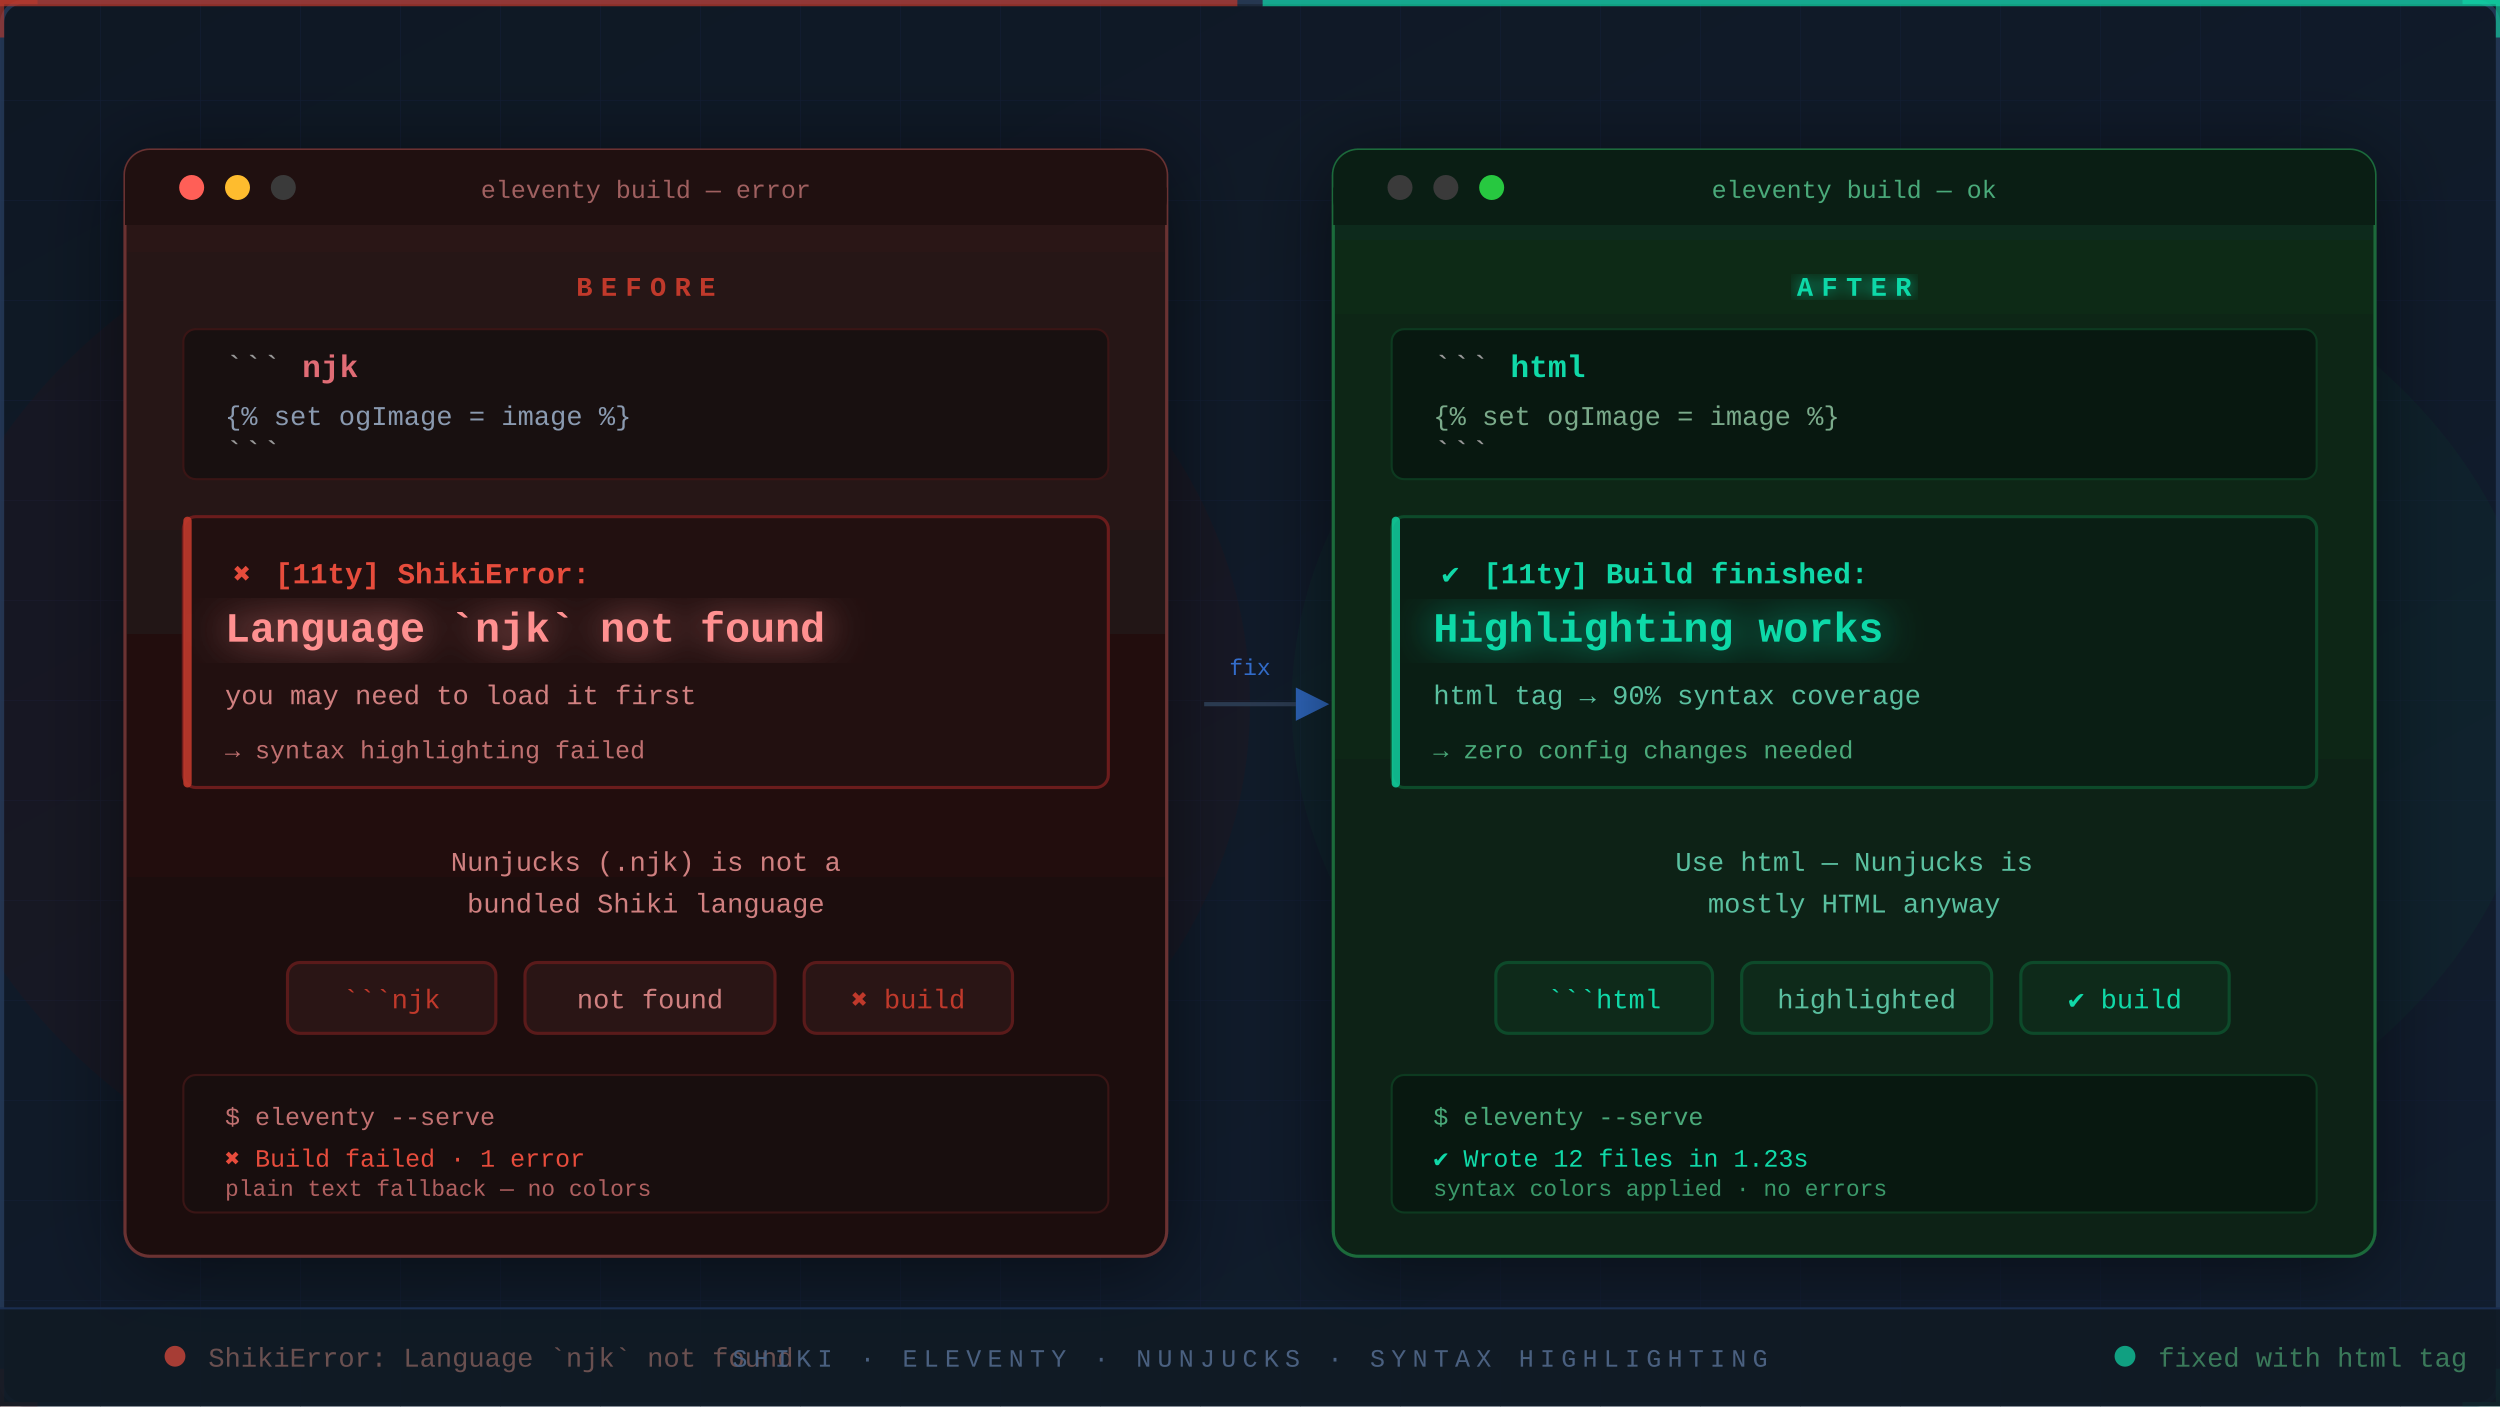
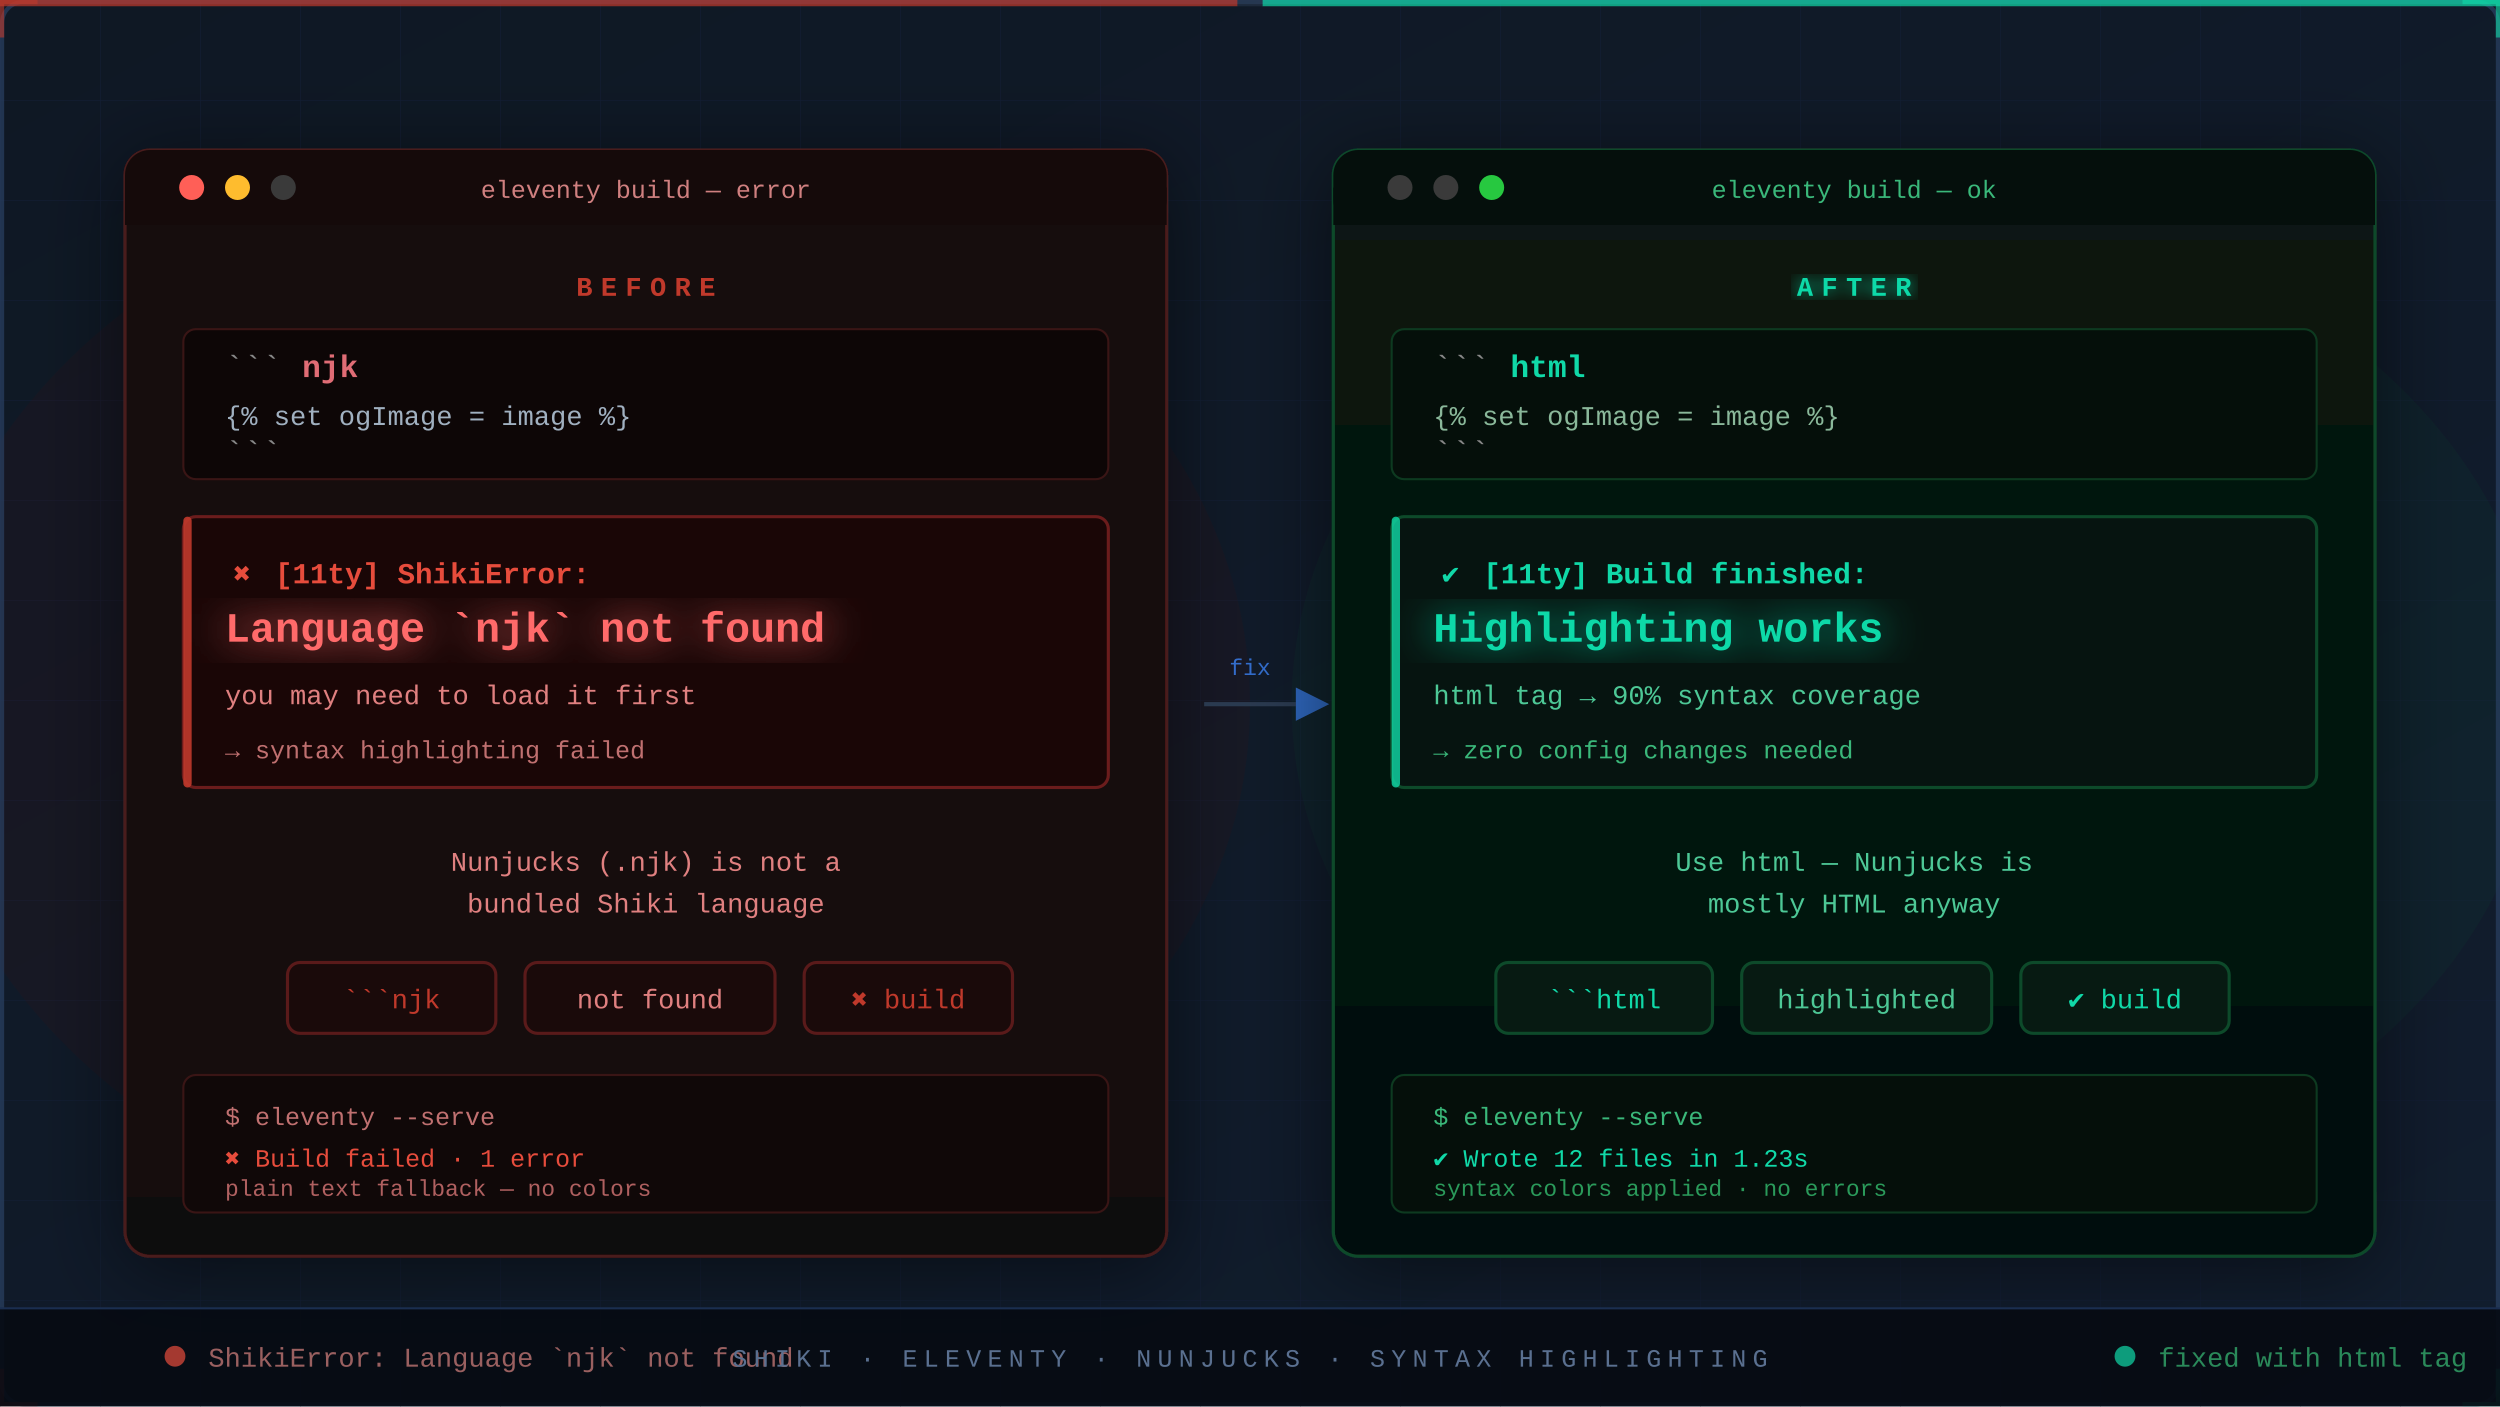
<svg xmlns="http://www.w3.org/2000/svg" width="1200" height="675" viewBox="0 0 1200 675">
  <defs>
    <linearGradient id="bg" x1="0%" y1="0%" x2="100%" y2="100%">
-       <stop offset="0%" stop-color="#0F1824" />
-       <stop offset="100%" stop-color="#111D2E" />
+       <stop offset="0%" style="stop-color:#0F1824" />
+       <stop offset="100%" style="stop-color:#111D2E" />
    </linearGradient>
    <linearGradient id="leftPanel" x1="0%" y1="0%" x2="0%" y2="100%">
-       <stop offset="0%" stop-color="#2A1515" />
-       <stop offset="100%" stop-color="#1A0D0D" />
+       <stop offset="0%" style="stop-color:#1A0D0D" />
+       <stop offset="100%" style="stop-color:#110808" />
    </linearGradient>
    <linearGradient id="rightPanel" x1="0%" y1="0%" x2="0%" y2="100%">
-       <stop offset="0%" stop-color="#0E2A1A" />
-       <stop offset="100%" stop-color="#082014" />
+       <stop offset="0%" style="stop-color:#071A12" />
+       <stop offset="100%" style="stop-color:#050F0C" />
    </linearGradient>
    <pattern id="grid" width="48" height="48" patternUnits="userSpaceOnUse">
      <path d="M 48 0 L 0 0 0 48" fill="none" stroke="#131F35" stroke-width="0.6" />
    </pattern>
    <filter id="redGlow" x="-30%" y="-30%" width="160%" height="160%">
      <feGaussianBlur stdDeviation="10" result="blur" />
      <feMerge>
        <feMergeNode in="blur" />
        <feMergeNode in="SourceGraphic" />
      </feMerge>
    </filter>
    <filter id="mintGlow" x="-30%" y="-30%" width="160%" height="160%">
      <feGaussianBlur stdDeviation="10" result="blur" />
      <feMerge>
        <feMergeNode in="blur" />
        <feMergeNode in="SourceGraphic" />
      </feMerge>
    </filter>
    <filter id="softShadow">
      <feDropShadow dx="0" dy="6" stdDeviation="20" flood-color="#000" flood-opacity="0.5" />
    </filter>
    <filter id="subtleGlow" x="-5%" y="-20%" width="110%" height="140%">
      <feGaussianBlur stdDeviation="4" result="blur" />
      <feMerge>
        <feMergeNode in="blur" />
        <feMergeNode in="SourceGraphic" />
      </feMerge>
    </filter>
    <filter id="outerLift" x="-2%" y="-2%" width="104%" height="104%">
      <feDropShadow dx="0" dy="4" stdDeviation="12" flood-color="#000" flood-opacity="0.18" />
    </filter>
  </defs>
  <rect width="1200" height="675" fill="url(#bg)" />
  <rect width="1200" height="675" fill="url(#grid)" />
  <ellipse cx="280" cy="338" rx="320" ry="260" fill="#4A0A0A" opacity="0.12" />
  <ellipse cx="920" cy="338" rx="300" ry="240" fill="#0A4A30" opacity="0.14" />
  <rect x="1" y="1" width="1198" height="673" rx="10" ry="10" fill="none" stroke="#2A3F62" stroke-width="2" opacity="0.7" filter="url(#outerLift)" />
  <path d="M 1 18 L 1 1 L 18 1" fill="none" stroke="#C0392B" stroke-width="2" opacity="0.6" />
  <path d="M 1182 1 L 1199 1 L 1199 18" fill="none" stroke="#10D9A8" stroke-width="2" opacity="0.6" />
  <path d="M 1 657 L 1 674 L 18 674" fill="none" stroke="#C0392B" stroke-width="2" opacity="0.5" />
  <path d="M 1182 674 L 1199 674 L 1199 657" fill="none" stroke="#10D9A8" stroke-width="2" opacity="0.5" />
  <rect x="0" y="0" width="594" height="3" fill="#C0392B" opacity="0.7" />
  <rect x="606" y="0" width="594" height="3" fill="#10D9A8" opacity="0.7" />
  <rect x="594" y="0" width="12" height="3" fill="#2A3A50" opacity="0.5" />
-   <rect x="60" y="72" width="500" height="531" rx="12" fill="url(#leftPanel)" stroke="#6B3030" stroke-width="1.5" filter="url(#softShadow)" />
-   <rect x="60" y="72" width="500" height="36" rx="12" fill="#201010" />
-   <rect x="60" y="90" width="500" height="18" fill="#201010" />
+   <rect x="60" y="72" width="500" height="531" rx="12" fill="url(#leftPanel)" stroke="#4A1A1A" stroke-width="1.5" filter="url(#softShadow)" />
+   <rect x="60" y="72" width="500" height="36" rx="12" fill="#150A0A" />
+   <rect x="60" y="90" width="500" height="18" fill="#150A0A" />
  <circle cx="92" cy="90" r="6" fill="#FF5F57" />
  <circle cx="114" cy="90" r="6" fill="#FEBC2E" />
  <circle cx="136" cy="90" r="6" fill="#3A3A3A" />
-   <text x="310" y="95" font-family="Courier New, Courier, monospace" font-size="12" fill="#A06060" text-anchor="middle">eleventy build — error</text>
-   <text x="310" y="142" font-family="Courier New, Courier, monospace" font-size="13" font-weight="bold" fill="#C0392B" text-anchor="middle" letter-spacing="4">BEFORE</text>
-   <rect x="88" y="158" width="444" height="72" rx="6" fill="#181010" stroke="#3A1515" stroke-width="1" />
-   <text x="108" y="181" font-family="Courier New, Courier, monospace" font-size="15" fill="#999">```</text>
-   <text x="145" y="181" font-family="Courier New, Courier, monospace" font-size="15" fill="#E06C75" font-weight="bold">njk</text>
-   <text x="108" y="204" font-family="Courier New, Courier, monospace" font-size="13" fill="#8A9AB0">{% set ogImage = image %}</text>
-   <text x="108" y="222" font-family="Courier New, Courier, monospace" font-size="15" fill="#999">```</text>
-   <rect x="88" y="248" width="444" height="130" rx="6" fill="#221010" stroke="#6B1C1C" stroke-width="1.5" />
+   <text x="310" y="95" font-family="'Courier New', Courier, monospace" font-size="12" fill="#D08080" text-anchor="middle">eleventy build — error</text>
+   <text x="310" y="142" font-family="'Courier New', Courier, monospace" font-size="13" font-weight="bold" fill="#C0392B" text-anchor="middle" letter-spacing="4">BEFORE</text>
+   <rect x="88" y="158" width="444" height="72" rx="6" fill="#0D0606" stroke="#3A1515" stroke-width="1" />
+   <text x="108" y="181" font-family="'Courier New', Courier, monospace" font-size="15" fill="#888">```</text>
+   <text x="145" y="181" font-family="'Courier New', Courier, monospace" font-size="15" fill="#E06C75" font-weight="bold">njk</text>
+   <text x="108" y="204" font-family="'Courier New', Courier, monospace" font-size="13" fill="#A0B0C0">{% set ogImage = image %}</text>
+   <text x="108" y="222" font-family="'Courier New', Courier, monospace" font-size="15" fill="#888">```</text>
+   <rect x="88" y="248" width="444" height="130" rx="6" fill="#1A0606" stroke="#6B1C1C" stroke-width="1.5" />
  <rect x="88" y="248" width="4" height="130" rx="2" fill="#C0392B" opacity="0.9" />
-   <text x="112" y="280" font-family="Courier New, Courier, monospace" font-size="14" fill="#E74C3C">✖</text>
-   <text x="132" y="280" font-family="Courier New, Courier, monospace" font-size="14" fill="#E74C3C" font-weight="bold">[11ty] ShikiError:</text>
-   <text x="108" y="308" font-family="Courier New, Courier, monospace" font-size="20" fill="#FF9090" font-weight="bold" filter="url(#redGlow)">Language `njk` not found</text>
-   <text x="108" y="338" font-family="Courier New, Courier, monospace" font-size="13" fill="#D08080">you may need to load it first</text>
-   <text x="108" y="364" font-family="Courier New, Courier, monospace" font-size="12" fill="#C07070">→ syntax highlighting failed</text>
-   <text x="310" y="418" font-family="Courier New, Courier, monospace" font-size="13" fill="#D08080" text-anchor="middle">Nunjucks (.njk) is not a</text>
-   <text x="310" y="438" font-family="Courier New, Courier, monospace" font-size="13" fill="#D08080" text-anchor="middle">bundled Shiki language</text>
-   <rect x="138" y="462" width="100" height="34" rx="6" fill="#2A1515" stroke="#5A1A1A" stroke-width="1.5" />
-   <text x="188" y="484" font-family="Courier New, Courier, monospace" font-size="13" fill="#C0392B" text-anchor="middle">```njk</text>
-   <rect x="252" y="462" width="120" height="34" rx="6" fill="#2A1515" stroke="#5A1A1A" stroke-width="1.5" />
-   <text x="312" y="484" font-family="Courier New, Courier, monospace" font-size="13" fill="#D08080" text-anchor="middle">not found</text>
-   <rect x="386" y="462" width="100" height="34" rx="6" fill="#2A1515" stroke="#5A1A1A" stroke-width="1.5" />
-   <text x="436" y="484" font-family="Courier New, Courier, monospace" font-size="13" fill="#C0392B" text-anchor="middle">✖ build</text>
-   <rect x="88" y="516" width="444" height="66" rx="6" fill="#180E0E" stroke="#3A1515" stroke-width="1" />
-   <text x="108" y="540" font-family="Courier New, Courier, monospace" font-size="12" fill="#C07070">$ eleventy --serve</text>
-   <text x="108" y="560" font-family="Courier New, Courier, monospace" font-size="12" fill="#E74C3C">✖ Build failed · 1 error</text>
-   <text x="108" y="574" font-family="Courier New, Courier, monospace" font-size="11" fill="#B06060">plain text fallback — no colors</text>
+   <text x="112" y="280" font-family="'Courier New', Courier, monospace" font-size="14" fill="#E74C3C">✖</text>
+   <text x="132" y="280" font-family="'Courier New', Courier, monospace" font-size="14" fill="#E74C3C" font-weight="bold">[11ty] ShikiError:</text>
+   <text x="108" y="308" font-family="'Courier New', Courier, monospace" font-size="20" fill="#FF6B6B" font-weight="bold" filter="url(#redGlow)">Language `njk` not found</text>
+   <text x="108" y="338" font-family="'Courier New', Courier, monospace" font-size="13" fill="#E08080">you may need to load it first</text>
+   <text x="108" y="364" font-family="'Courier New', Courier, monospace" font-size="12" fill="#C07070">→ syntax highlighting failed</text>
+   <text x="310" y="418" font-family="'Courier New', Courier, monospace" font-size="13" fill="#E08080" text-anchor="middle">Nunjucks (.njk) is not a</text>
+   <text x="310" y="438" font-family="'Courier New', Courier, monospace" font-size="13" fill="#E08080" text-anchor="middle">bundled Shiki language</text>
+   <rect x="138" y="462" width="100" height="34" rx="6" fill="#1A0A0A" stroke="#5A1A1A" stroke-width="1.5" />
+   <text x="188" y="484" font-family="'Courier New', Courier, monospace" font-size="13" fill="#C0392B" text-anchor="middle">```njk</text>
+   <rect x="252" y="462" width="120" height="34" rx="6" fill="#1A0A0A" stroke="#5A1A1A" stroke-width="1.5" />
+   <text x="312" y="484" font-family="'Courier New', Courier, monospace" font-size="13" fill="#E08080" text-anchor="middle">not found</text>
+   <rect x="386" y="462" width="100" height="34" rx="6" fill="#1A0A0A" stroke="#5A1A1A" stroke-width="1.5" />
+   <text x="436" y="484" font-family="'Courier New', Courier, monospace" font-size="13" fill="#C0392B" text-anchor="middle">✖ build</text>
+   <rect x="88" y="516" width="444" height="66" rx="6" fill="#100808" stroke="#3A1515" stroke-width="1" />
+   <text x="108" y="540" font-family="'Courier New', Courier, monospace" font-size="12" fill="#C07070">$ eleventy --serve</text>
+   <text x="108" y="560" font-family="'Courier New', Courier, monospace" font-size="12" fill="#E74C3C">✖ Build failed · 1 error</text>
+   <text x="108" y="574" font-family="'Courier New', Courier, monospace" font-size="11" fill="#B06060">plain text fallback — no colors</text>
  <line x1="578" y1="338" x2="622" y2="338" stroke="#2A3A50" stroke-width="2" />
  <polygon points="622,330 638,338 622,346" fill="#3B82F6" opacity="0.7" />
-   <text x="600" y="324" font-family="Courier New, Courier, monospace" font-size="11" fill="#3B82F6" text-anchor="middle" opacity="0.8">fix</text>
-   <rect x="640" y="72" width="500" height="531" rx="12" fill="url(#rightPanel)" stroke="#1A6A3A" stroke-width="1.5" filter="url(#softShadow)" />
-   <rect x="640" y="72" width="500" height="36" rx="12" fill="#0A1E14" />
-   <rect x="640" y="90" width="500" height="18" fill="#0A1E14" />
+   <text x="600" y="324" font-family="'Courier New', Courier, monospace" font-size="11" fill="#3B82F6" text-anchor="middle" opacity="0.8">fix</text>
+   <rect x="640" y="72" width="500" height="531" rx="12" fill="url(#rightPanel)" stroke="#0D4A2A" stroke-width="1.5" filter="url(#softShadow)" />
+   <rect x="640" y="72" width="500" height="36" rx="12" fill="#050F0C" />
+   <rect x="640" y="90" width="500" height="18" fill="#050F0C" />
  <circle cx="672" cy="90" r="6" fill="#3A3A3A" />
  <circle cx="694" cy="90" r="6" fill="#3A3A3A" />
  <circle cx="716" cy="90" r="6" fill="#27C840" />
-   <text x="890" y="95" font-family="Courier New, Courier, monospace" font-size="12" fill="#4AAA7A" text-anchor="middle">eleventy build — ok</text>
-   <text x="890" y="142" font-family="Courier New, Courier, monospace" font-size="13" font-weight="bold" fill="#10D9A8" text-anchor="middle" letter-spacing="4" filter="url(#subtleGlow)">AFTER</text>
-   <rect x="668" y="158" width="444" height="72" rx="6" fill="#081810" stroke="#0D3A20" stroke-width="1" />
-   <text x="688" y="181" font-family="Courier New, Courier, monospace" font-size="15" fill="#999">```</text>
-   <text x="725" y="181" font-family="Courier New, Courier, monospace" font-size="15" fill="#10D9A8" font-weight="bold">html</text>
-   <text x="688" y="204" font-family="Courier New, Courier, monospace" font-size="13" fill="#7AAA8A">{% set ogImage = image %}</text>
-   <text x="688" y="222" font-family="Courier New, Courier, monospace" font-size="15" fill="#999">```</text>
-   <rect x="668" y="248" width="444" height="130" rx="6" fill="#0A1E14" stroke="#0D4A2A" stroke-width="1.5" />
+   <text x="890" y="95" font-family="'Courier New', Courier, monospace" font-size="12" fill="#3AB87A" text-anchor="middle">eleventy build — ok</text>
+   <text x="890" y="142" font-family="'Courier New', Courier, monospace" font-size="13" font-weight="bold" fill="#10D9A8" text-anchor="middle" letter-spacing="4" filter="url(#subtleGlow)">AFTER</text>
+   <rect x="668" y="158" width="444" height="72" rx="6" fill="#050F0A" stroke="#0D3A20" stroke-width="1" />
+   <text x="688" y="181" font-family="'Courier New', Courier, monospace" font-size="15" fill="#888">```</text>
+   <text x="725" y="181" font-family="'Courier New', Courier, monospace" font-size="15" fill="#10D9A8" font-weight="bold">html</text>
+   <text x="688" y="204" font-family="'Courier New', Courier, monospace" font-size="13" fill="#8AB89A">{% set ogImage = image %}</text>
+   <text x="688" y="222" font-family="'Courier New', Courier, monospace" font-size="15" fill="#888">```</text>
+   <rect x="668" y="248" width="444" height="130" rx="6" fill="#061410" stroke="#0D4A2A" stroke-width="1.5" />
  <rect x="668" y="248" width="4" height="130" rx="2" fill="#10D9A8" opacity="0.8" />
-   <text x="692" y="280" font-family="Courier New, Courier, monospace" font-size="14" fill="#10D9A8">✔</text>
-   <text x="712" y="280" font-family="Courier New, Courier, monospace" font-size="14" fill="#10D9A8" font-weight="bold">[11ty] Build finished:</text>
-   <text x="688" y="308" font-family="Courier New, Courier, monospace" font-size="20" fill="#10D9A8" font-weight="bold" filter="url(#mintGlow)">Highlighting works</text>
-   <text x="688" y="338" font-family="Courier New, Courier, monospace" font-size="13" fill="#5AC0A0">html tag → 90% syntax coverage</text>
-   <text x="688" y="364" font-family="Courier New, Courier, monospace" font-size="12" fill="#4AAA7A">→ zero config changes needed</text>
-   <text x="890" y="418" font-family="Courier New, Courier, monospace" font-size="13" fill="#5AC0A0" text-anchor="middle">Use html — Nunjucks is</text>
-   <text x="890" y="438" font-family="Courier New, Courier, monospace" font-size="13" fill="#5AC0A0" text-anchor="middle">mostly HTML anyway</text>
-   <rect x="718" y="462" width="104" height="34" rx="6" fill="#0E2A1A" stroke="#0D4A2A" stroke-width="1.5" />
-   <text x="770" y="484" font-family="Courier New, Courier, monospace" font-size="13" fill="#10D9A8" text-anchor="middle">```html</text>
-   <rect x="836" y="462" width="120" height="34" rx="6" fill="#0E2A1A" stroke="#0D4A2A" stroke-width="1.5" />
-   <text x="896" y="484" font-family="Courier New, Courier, monospace" font-size="13" fill="#5AC0A0" text-anchor="middle">highlighted</text>
-   <rect x="970" y="462" width="100" height="34" rx="6" fill="#0E2A1A" stroke="#0D4A2A" stroke-width="1.5" />
-   <text x="1020" y="484" font-family="Courier New, Courier, monospace" font-size="13" fill="#10D9A8" text-anchor="middle">✔ build</text>
-   <rect x="668" y="516" width="444" height="66" rx="6" fill="#081810" stroke="#0D3A20" stroke-width="1" />
-   <text x="688" y="540" font-family="Courier New, Courier, monospace" font-size="12" fill="#4AAA7A">$ eleventy --serve</text>
-   <text x="688" y="560" font-family="Courier New, Courier, monospace" font-size="12" fill="#10D9A8">✔ Wrote 12 files in 1.23s</text>
-   <text x="688" y="574" font-family="Courier New, Courier, monospace" font-size="11" fill="#3A9A6A">syntax colors applied · no errors</text>
-   <rect x="0" y="628" width="1200" height="47" fill="#101A24" opacity="0.9" />
+   <text x="692" y="280" font-family="'Courier New', Courier, monospace" font-size="14" fill="#10D9A8">✔</text>
+   <text x="712" y="280" font-family="'Courier New', Courier, monospace" font-size="14" fill="#10D9A8" font-weight="bold">[11ty] Build finished:</text>
+   <text x="688" y="308" font-family="'Courier New', Courier, monospace" font-size="20" fill="#10D9A8" font-weight="bold" filter="url(#mintGlow)">Highlighting works</text>
+   <text x="688" y="338" font-family="'Courier New', Courier, monospace" font-size="13" fill="#4DC896">html tag → 90% syntax coverage</text>
+   <text x="688" y="364" font-family="'Courier New', Courier, monospace" font-size="12" fill="#3AB87A">→ zero config changes needed</text>
+   <text x="890" y="418" font-family="'Courier New', Courier, monospace" font-size="13" fill="#4DC896" text-anchor="middle">Use html — Nunjucks is</text>
+   <text x="890" y="438" font-family="'Courier New', Courier, monospace" font-size="13" fill="#4DC896" text-anchor="middle">mostly HTML anyway</text>
+   <rect x="718" y="462" width="104" height="34" rx="6" fill="#071A12" stroke="#0D4A2A" stroke-width="1.5" />
+   <text x="770" y="484" font-family="'Courier New', Courier, monospace" font-size="13" fill="#10D9A8" text-anchor="middle">```html</text>
+   <rect x="836" y="462" width="120" height="34" rx="6" fill="#071A12" stroke="#0D4A2A" stroke-width="1.5" />
+   <text x="896" y="484" font-family="'Courier New', Courier, monospace" font-size="13" fill="#4DC896" text-anchor="middle">highlighted</text>
+   <rect x="970" y="462" width="100" height="34" rx="6" fill="#071A12" stroke="#0D4A2A" stroke-width="1.5" />
+   <text x="1020" y="484" font-family="'Courier New', Courier, monospace" font-size="13" fill="#10D9A8" text-anchor="middle">✔ build</text>
+   <rect x="668" y="516" width="444" height="66" rx="6" fill="#050F0A" stroke="#0D3A20" stroke-width="1" />
+   <text x="688" y="540" font-family="'Courier New', Courier, monospace" font-size="12" fill="#3AB87A">$ eleventy --serve</text>
+   <text x="688" y="560" font-family="'Courier New', Courier, monospace" font-size="12" fill="#10D9A8">✔ Wrote 12 files in 1.23s</text>
+   <text x="688" y="574" font-family="'Courier New', Courier, monospace" font-size="11" fill="#2A9A5A">syntax colors applied · no errors</text>
+   <rect x="0" y="628" width="1200" height="47" fill="#060A12" opacity="0.9" />
  <line x1="0" y1="628" x2="1200" y2="628" stroke="#1A2E50" stroke-width="1" />
  <circle cx="84" cy="651" r="5" fill="#E74C3C" opacity="0.7" />
-   <text x="100" y="656" font-family="Courier New, Courier, monospace" font-size="13" fill="#6A5050">ShikiError: Language `njk` not found</text>
-   <text x="600" y="656" font-family="Courier New, Courier, monospace" font-size="12" fill="#4A6080" text-anchor="middle" letter-spacing="3">SHIKI · ELEVENTY · NUNJUCKS · SYNTAX HIGHLIGHTING</text>
+   <text x="100" y="656" font-family="'Courier New', Courier, monospace" font-size="13" fill="#9A6060">ShikiError: Language `njk` not found</text>
+   <text x="600" y="656" font-family="'Courier New', Courier, monospace" font-size="12" fill="#5A7090" text-anchor="middle" letter-spacing="3">SHIKI · ELEVENTY · NUNJUCKS · SYNTAX HIGHLIGHTING</text>
  <circle cx="1020" cy="651" r="5" fill="#10D9A8" opacity="0.7" />
-   <text x="1036" y="656" font-family="Courier New, Courier, monospace" font-size="13" fill="#3A7A5A">fixed with html tag</text>
+   <text x="1036" y="656" font-family="'Courier New', Courier, monospace" font-size="13" fill="#2A8A5A">fixed with html tag</text>
</svg>
